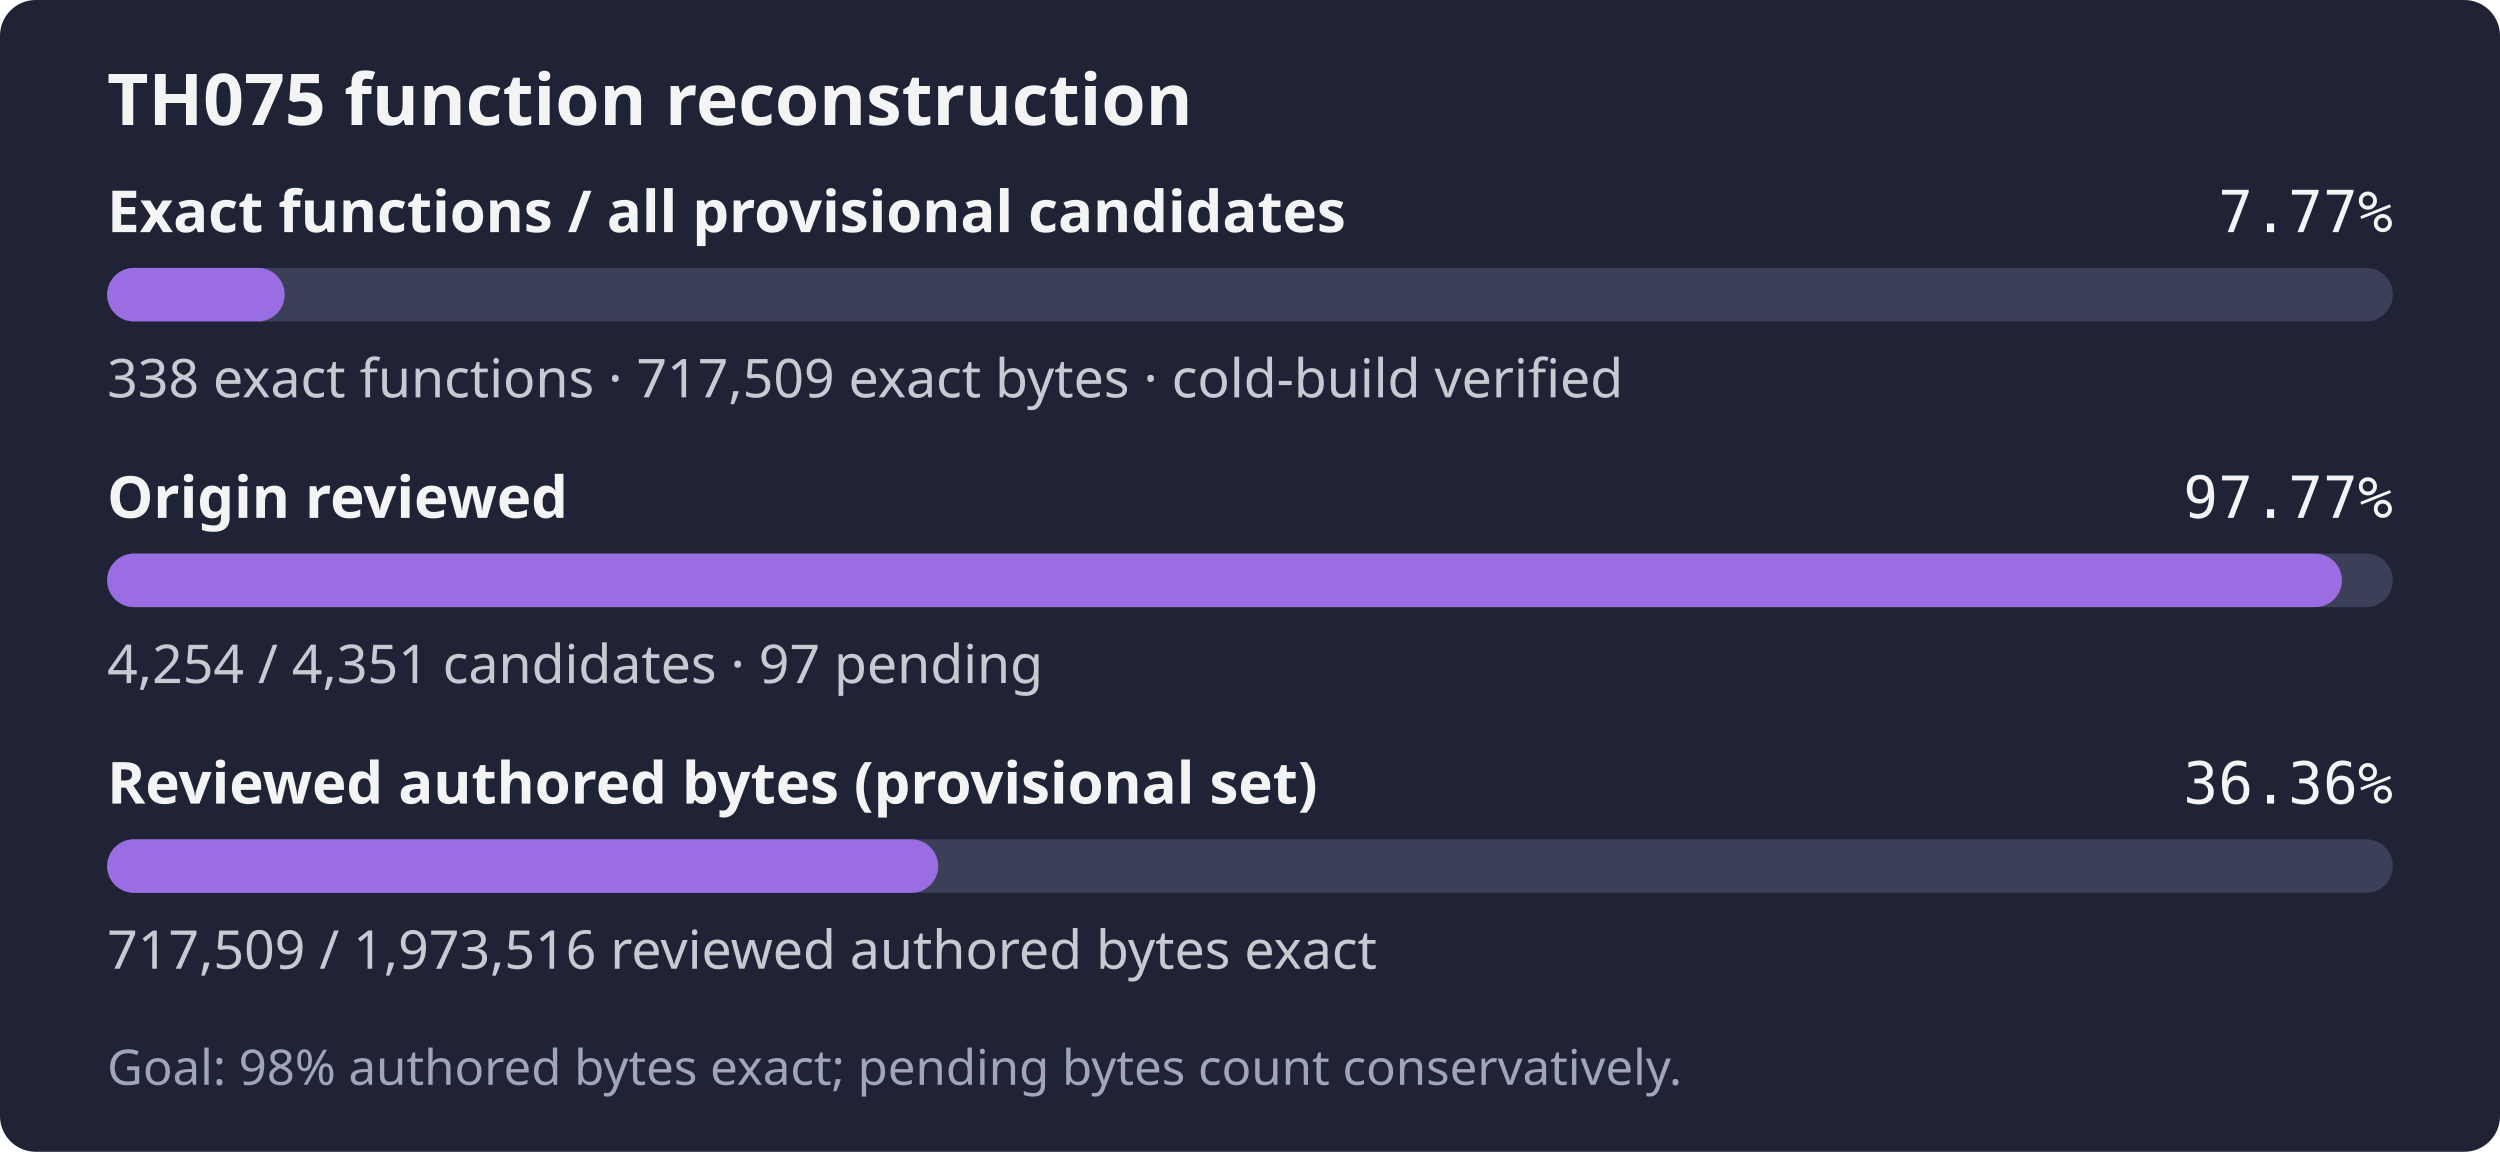
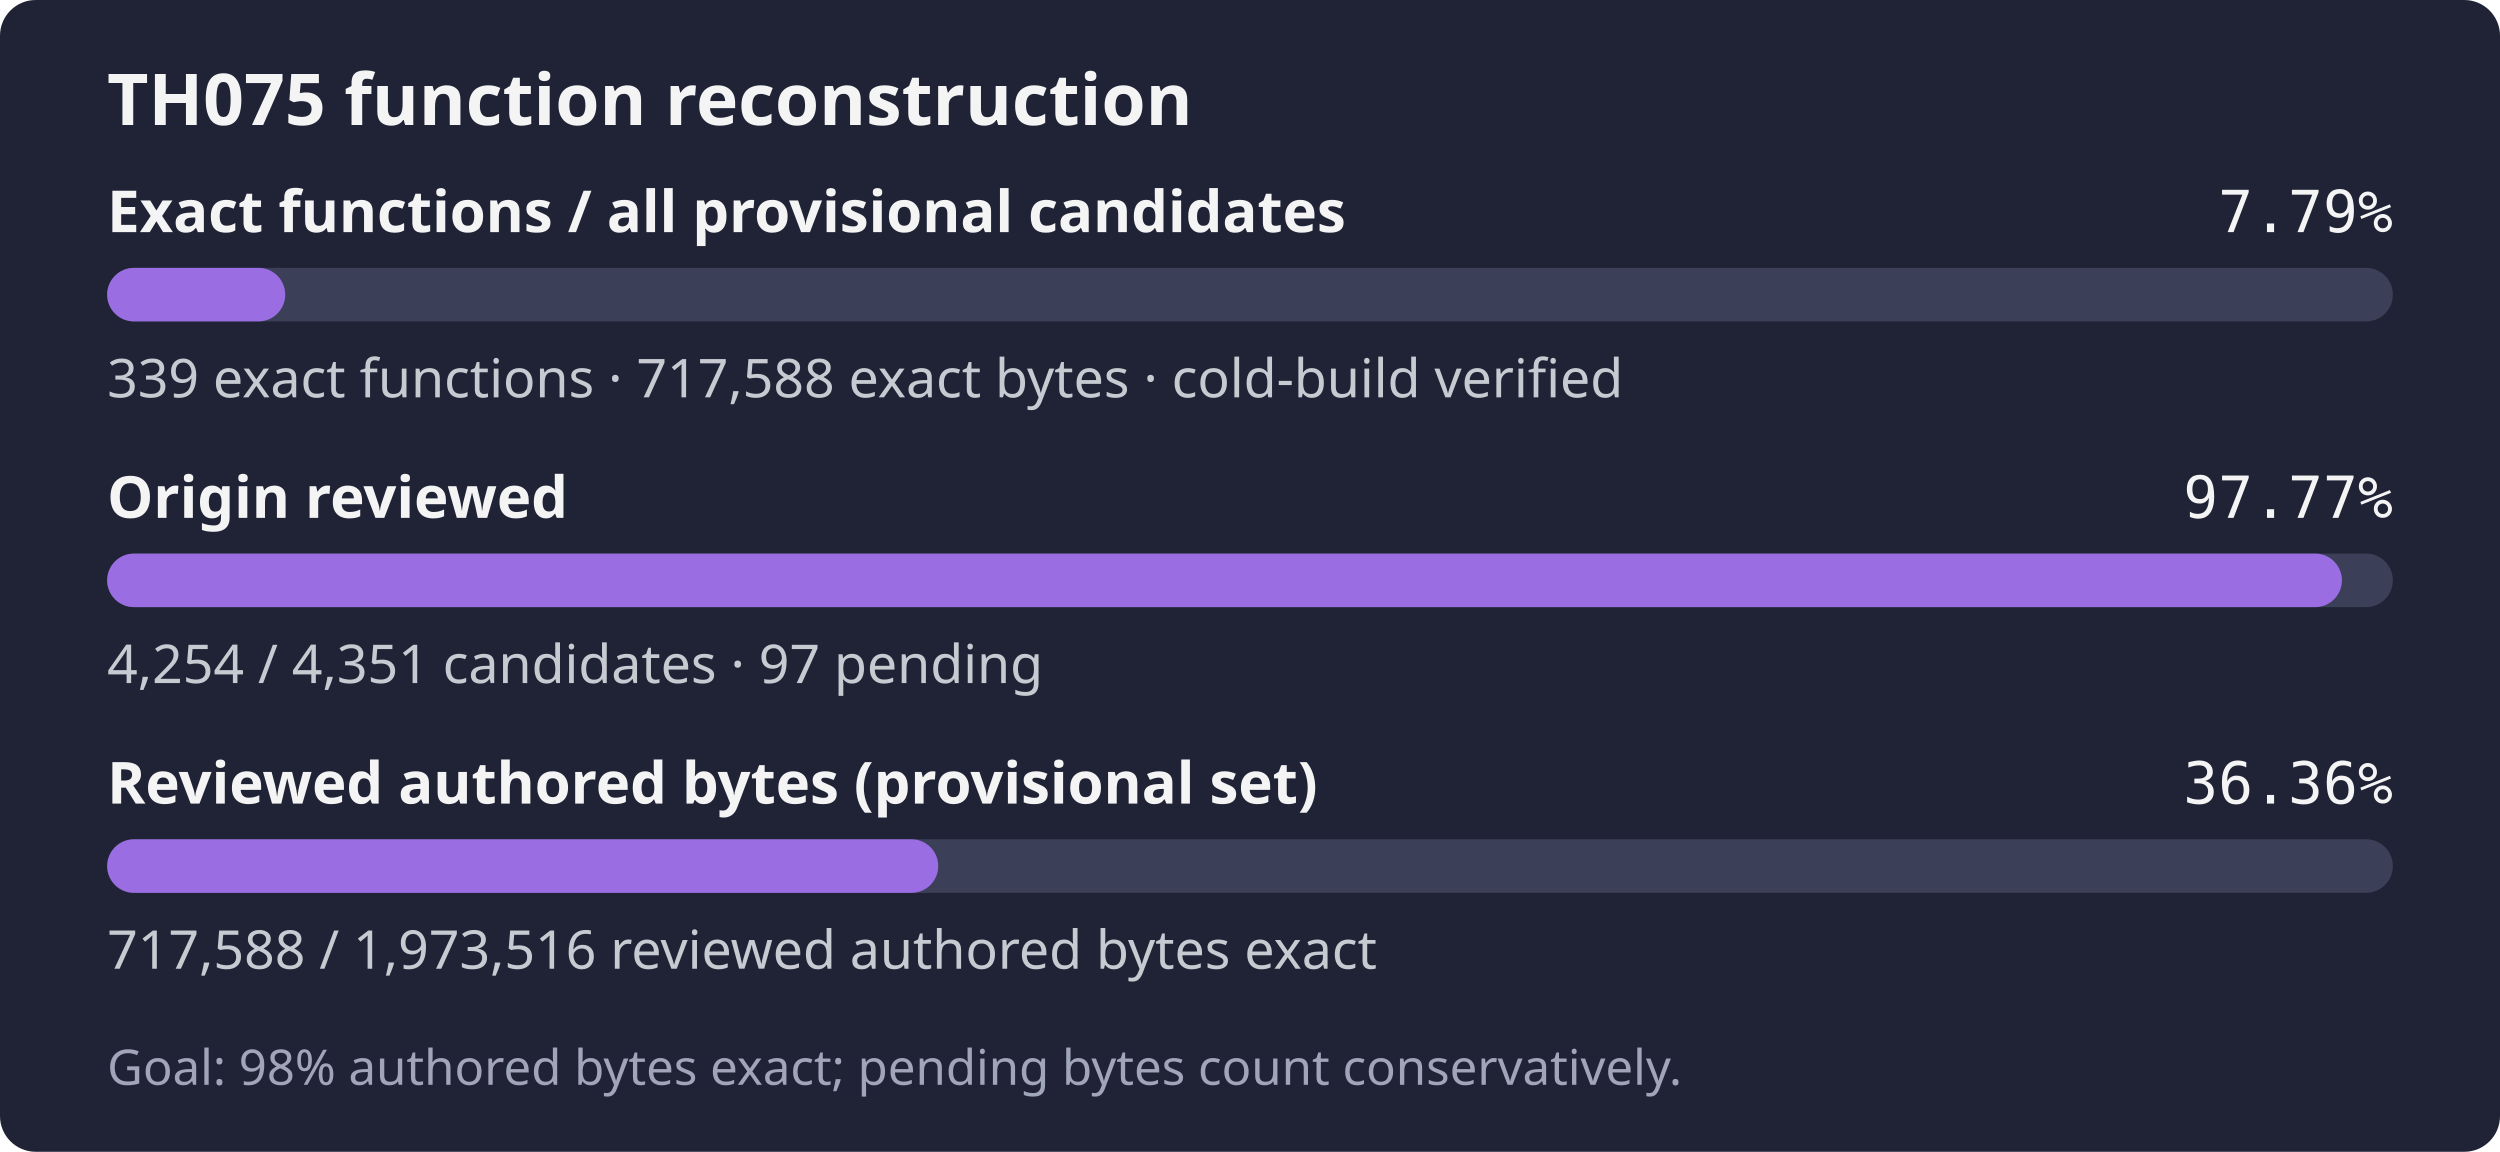
- <svg xmlns="http://www.w3.org/2000/svg" width="560" height="258" role="img" aria-label="TH075: 338 exact functions, 717,509 exact bytes; 4,254 of 4,351 candidates reviewed; Goal: 98% authored bytes exact; pending bytes count conservatively.">
+ <svg xmlns="http://www.w3.org/2000/svg" width="560" height="258" role="img" aria-label="TH075: 339 exact functions, 717,588 exact bytes; 4,254 of 4,351 candidates reviewed; Goal: 98% authored bytes exact; pending bytes count conservatively.">
  <rect width="560" height="258" rx="8" fill="#1f2335" />
  <text x="24" y="28" fill="#f4f4f5" font-family="sans-serif" font-size="16" font-weight="600">TH075 function reconstruction</text>
  <text x="24" y="52" fill="#f4f4f5" font-family="sans-serif" font-size="13" font-weight="600">Exact functions / all provisional candidates</text>
-   <text x="536" y="52" fill="#f4f4f5" text-anchor="end" font-family="monospace" font-size="13">7.77%</text>
+   <text x="536" y="52" fill="#f4f4f5" text-anchor="end" font-family="monospace" font-size="13">7.79%</text>
  <rect x="24" y="60" width="512" height="12" rx="6" fill="#3b4058" />
-   <rect x="24" y="60" width="39.77" height="12" rx="6" fill="#9b6de3" />
-   <text x="24" y="89" fill="#c8cad2" font-family="sans-serif" font-size="12">338 exact functions · 717,509 exact bytes · cold-build verified</text>
+   <rect x="24" y="60" width="39.89" height="12" rx="6" fill="#9b6de3" />
+   <text x="24" y="89" fill="#c8cad2" font-family="sans-serif" font-size="12">339 exact functions · 717,588 exact bytes · cold-build verified</text>
  <text x="24" y="116" fill="#f4f4f5" font-family="sans-serif" font-size="13" font-weight="600">Origin reviewed</text>
  <text x="536" y="116" fill="#f4f4f5" text-anchor="end" font-family="monospace" font-size="13">97.77%</text>
  <rect x="24" y="124" width="512" height="12" rx="6" fill="#3b4058" />
  <rect x="24" y="124" width="500.59" height="12" rx="6" fill="#9b6de3" />
  <text x="24" y="153" fill="#c8cad2" font-family="sans-serif" font-size="12">4,254 / 4,351 candidates · 97 pending</text>
  <text x="24" y="180" fill="#f4f4f5" font-family="sans-serif" font-size="13" font-weight="600">Reviewed authored bytes (provisional set)</text>
  <text x="536" y="180" fill="#f4f4f5" text-anchor="end" font-family="monospace" font-size="13">36.36%</text>
  <rect x="24" y="188" width="512" height="12" rx="6" fill="#3b4058" />
-   <rect x="24" y="188" width="186.15" height="12" rx="6" fill="#9b6de3" />
-   <text x="24" y="217" fill="#c8cad2" font-family="sans-serif" font-size="12">717,509 / 1,973,516 reviewed authored bytes exact</text>
+   <rect x="24" y="188" width="186.17" height="12" rx="6" fill="#9b6de3" />
+   <text x="24" y="217" fill="#c8cad2" font-family="sans-serif" font-size="12">717,588 / 1,973,516 reviewed authored bytes exact</text>
  <text x="24" y="243" fill="#a0a5ba" font-family="sans-serif" font-size="11">Goal: 98% authored bytes exact; pending bytes count conservatively.</text>
</svg>
